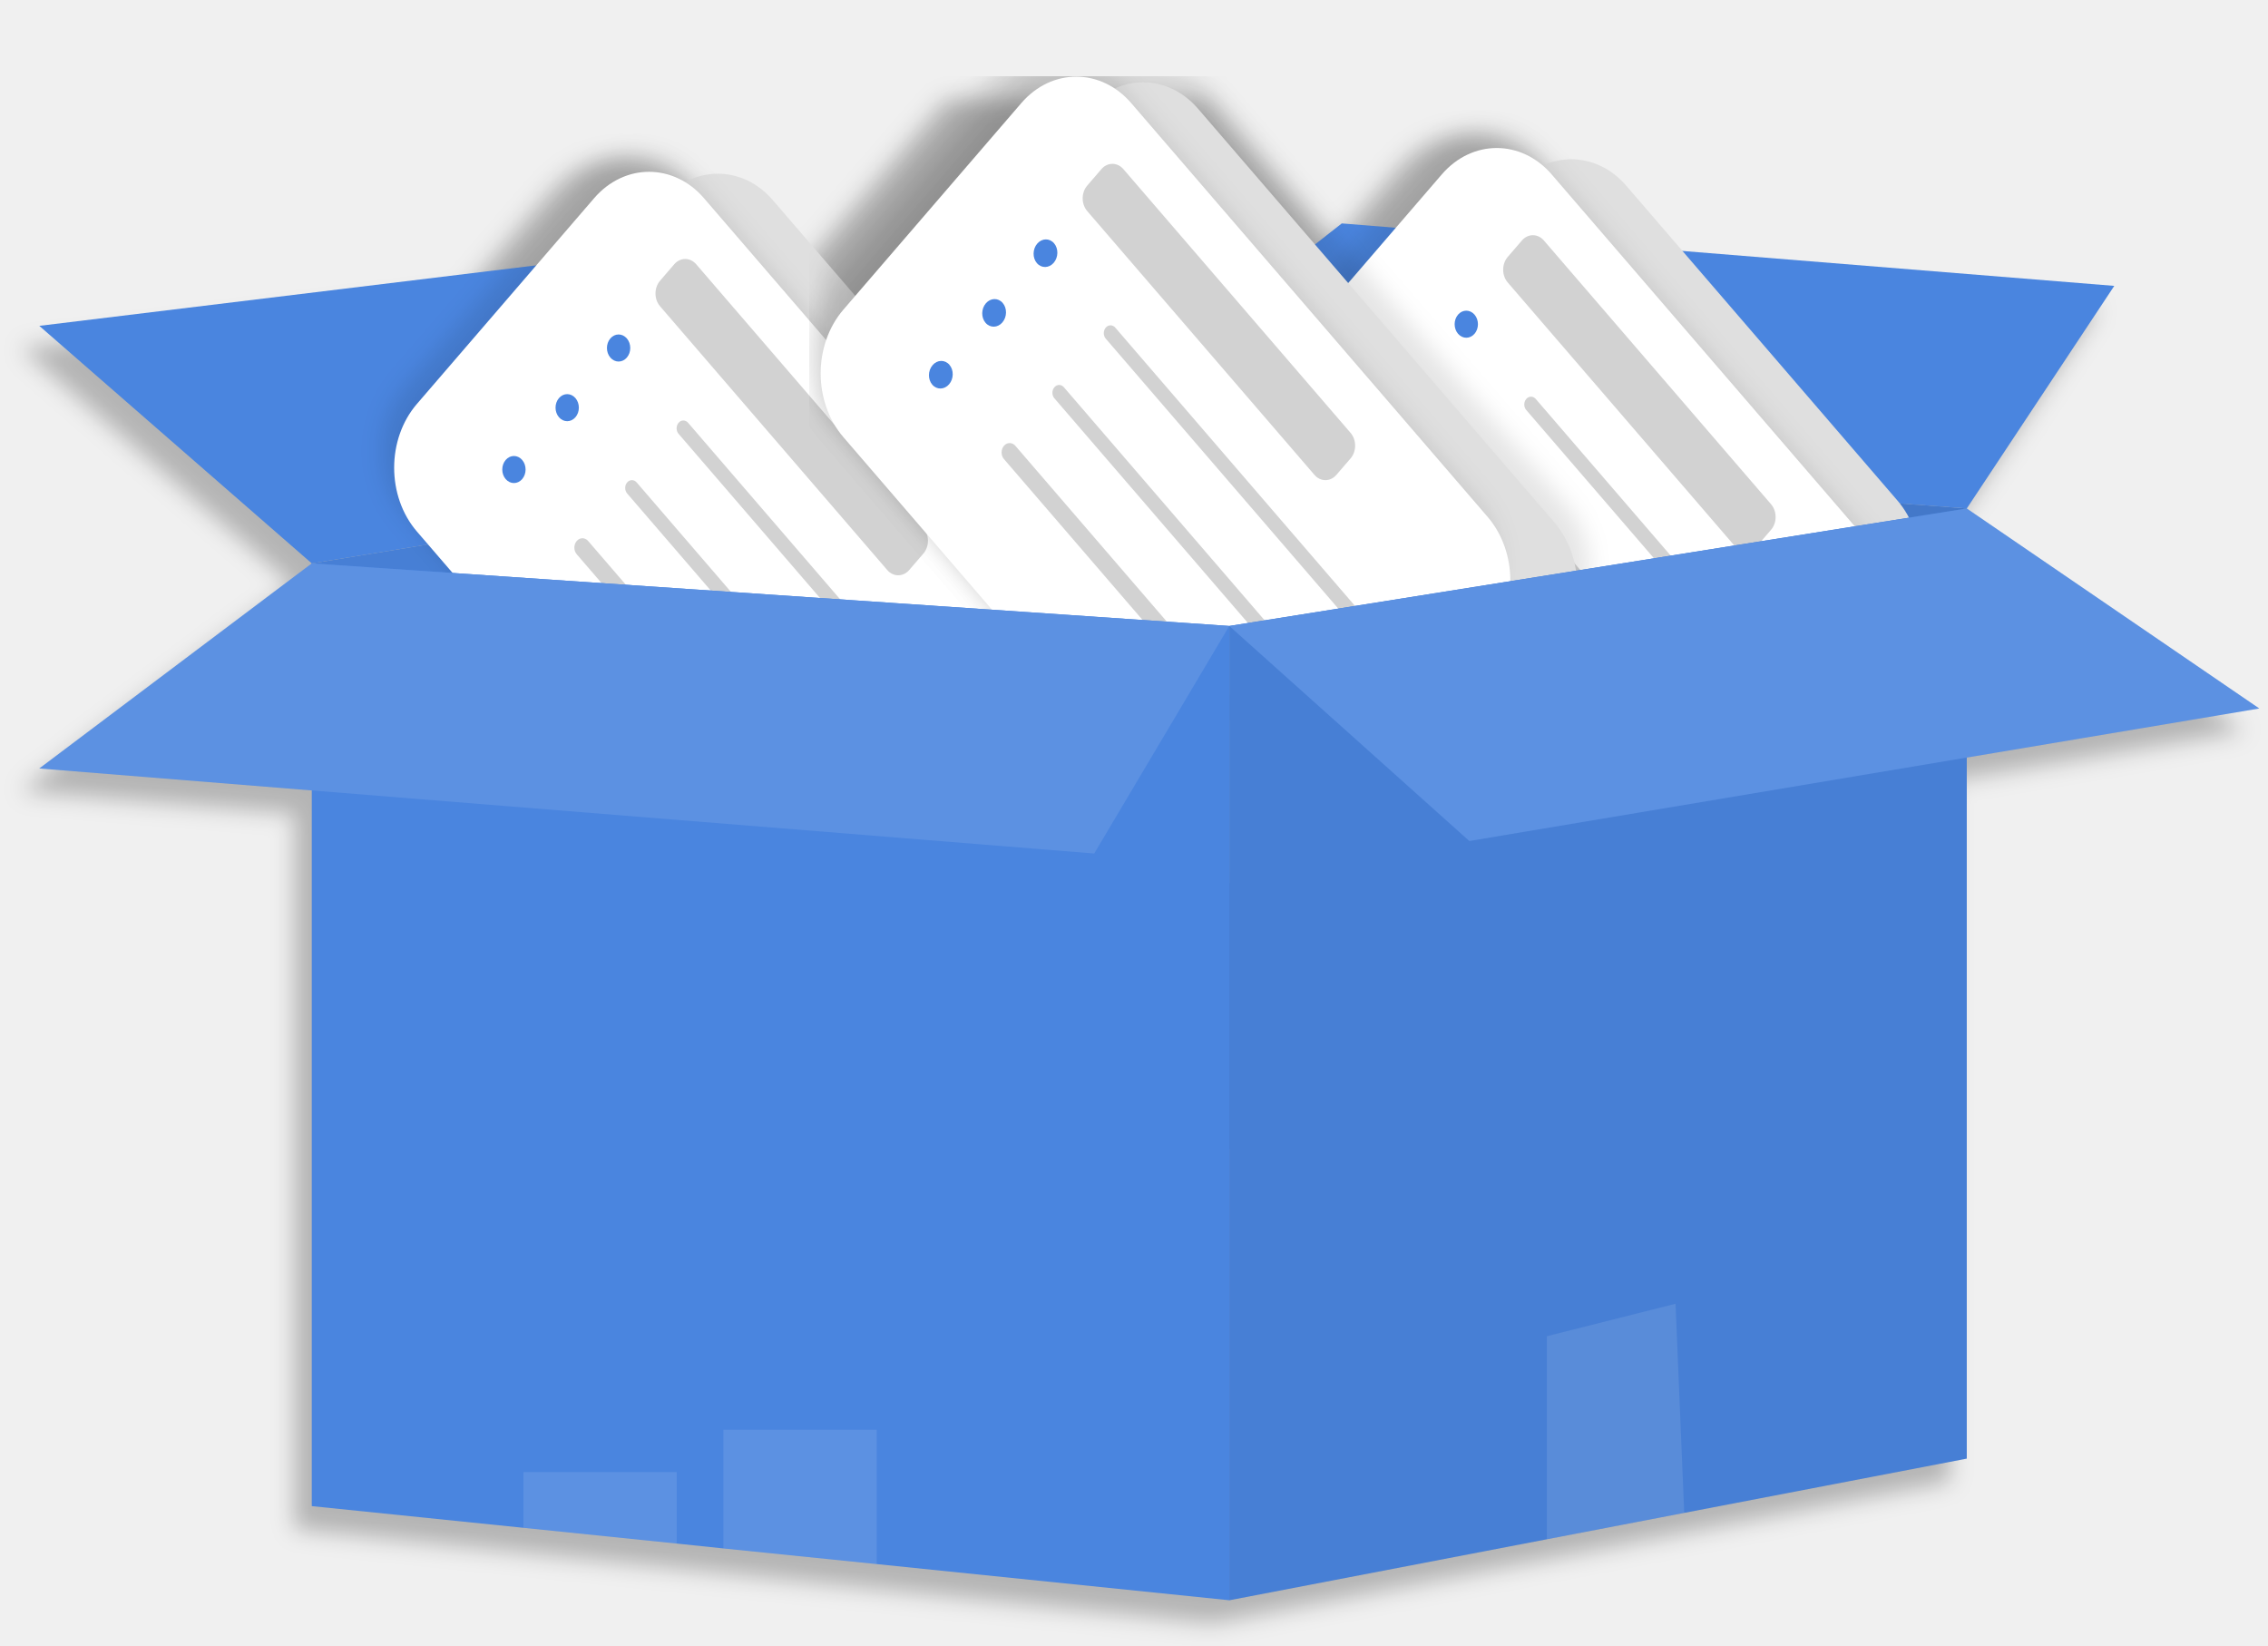
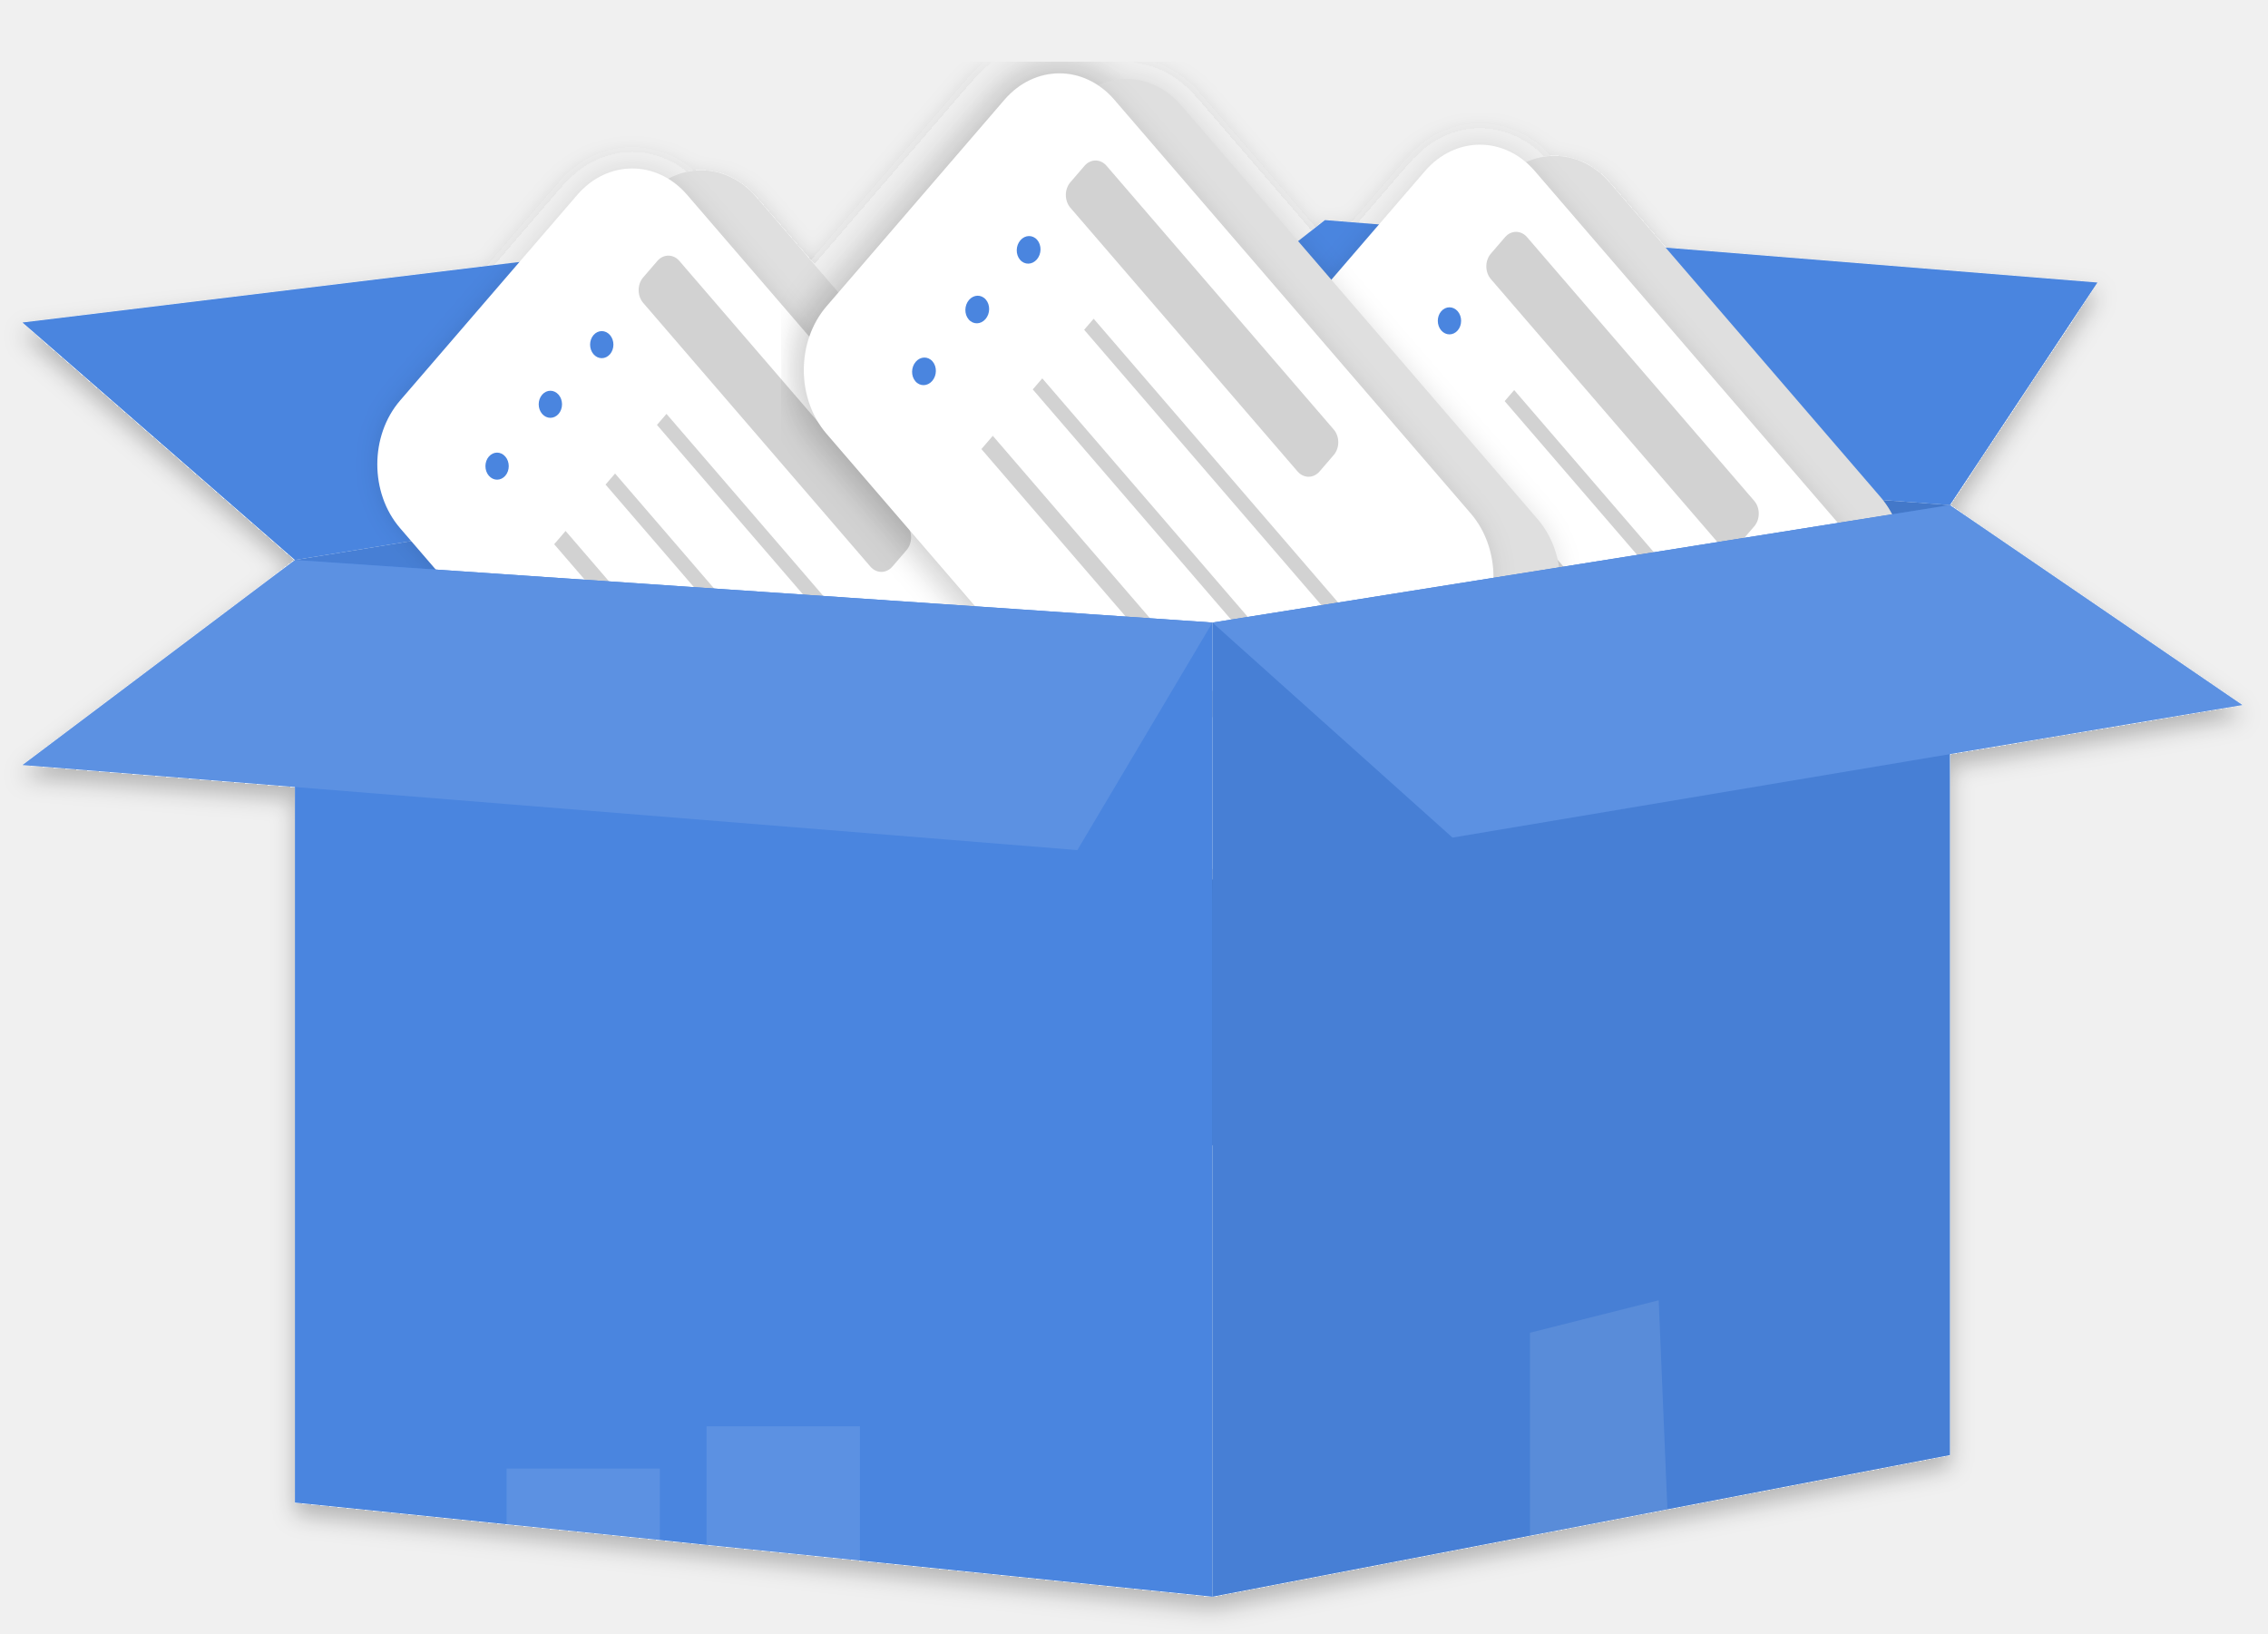
- <svg xmlns="http://www.w3.org/2000/svg" width="404" height="293" viewBox="0 0 404 293" fill="none">
+ <svg xmlns="http://www.w3.org/2000/svg" width="404" height="291" viewBox="0 0 404 291" fill="none">
  <g filter="url(#filter0_d)">
-     <path d="M55.539 100.335L189.59 78.522V205.435L62.224 198.767L55.539 100.335Z" fill="#4A85DF" />
-     <path opacity="0.05" d="M55.539 100.335L189.59 78.522V205.435L62.224 198.767L55.539 100.335Z" fill="black" />
-     <path d="M189.59 78.522L350.346 90.551L341.45 200.995L189.59 205.435V78.522Z" fill="#4A85DF" />
-     <path opacity="0.1" d="M189.59 78.522L350.346 90.551L341.45 200.995L189.59 205.435V78.522Z" fill="black" />
-     <path d="M239.015 39.789L189.59 78.525L350.347 90.554L376.617 50.914L239.015 39.789Z" fill="#4A85DF" />
-     <path d="M7 58.033L127.681 43.34L189.588 78.524L55.537 100.338L7 58.033Z" fill="#4A85DF" />
-     <path d="M173.601 77.357L137.662 35.641C132.255 29.365 123.488 29.365 118.08 35.641L81.046 78.628C75.638 84.904 75.638 95.08 81.046 101.356L116.985 143.071C122.393 149.348 131.159 149.348 136.567 143.071L173.601 100.085C179.009 93.809 179.009 83.633 173.601 77.357Z" fill="#DFDFDF" />
+     <path d="M52.539 99.743L186.59 77.93V204.843L59.224 198.175L52.539 99.743Z" fill="#4A85DF" />
+     <path opacity="0.05" d="M52.539 99.743L186.59 77.93V204.843L59.224 198.175L52.539 99.743Z" fill="black" />
+     <path d="M186.59 77.93L347.346 89.96L338.45 200.404L186.59 204.843V77.93Z" fill="#4A85DF" />
+     <path opacity="0.1" d="M186.59 77.93L347.346 89.96L338.45 200.404L186.59 204.843V77.93Z" fill="black" />
+     <path d="M236.015 39.197L186.59 77.933L347.347 89.963L373.617 50.322L236.015 39.197Z" fill="#4A85DF" />
+     <path d="M4 57.441L124.681 42.748L186.588 77.932L52.537 99.746L4 57.441Z" fill="#4A85DF" />
+     <path d="M170.601 76.765L134.662 35.05C129.255 28.773 120.488 28.773 115.08 35.05L78.046 78.036C72.638 84.312 72.638 94.488 78.046 100.764L113.985 142.48C119.393 148.756 128.159 148.756 133.567 142.48L170.601 99.493C176.009 93.217 176.009 83.041 170.601 76.765Z" fill="#DFDFDF" />
    <g filter="url(#filter1_d)">
-       <path d="M188.886 108.983L125.408 35.304C120.001 29.027 111.234 29.027 105.827 35.304L74.267 71.935C68.86 78.211 68.86 88.387 74.267 94.663L137.745 168.342C143.153 174.619 151.919 174.619 157.327 168.342L188.886 131.711C194.293 125.435 194.293 115.259 188.886 108.983Z" fill="white" />
+       <path d="M185.884 108.391L122.406 34.712C116.999 28.436 108.232 28.436 102.825 34.712L71.265 71.343C65.858 77.619 65.858 87.795 71.265 94.071L134.743 167.751C140.151 174.027 148.917 174.027 154.325 167.751L185.884 131.119C191.291 124.843 191.291 114.667 185.884 108.391Z" fill="white" />
    </g>
-     <path d="M108.723 63.682C109.534 64.624 110.849 64.624 111.66 63.682C112.471 62.741 112.471 61.214 111.66 60.273C110.849 59.331 109.534 59.331 108.723 60.273C107.912 61.214 107.912 62.741 108.723 63.682Z" fill="#4A85DF" />
-     <path d="M99.567 74.307C100.378 75.249 101.693 75.249 102.504 74.307C103.315 73.366 103.315 71.84 102.504 70.898C101.693 69.957 100.378 69.957 99.567 70.898C98.755 71.84 98.755 73.366 99.567 74.307Z" fill="#4A85DF" />
-     <path d="M90.078 85.325C90.889 86.266 92.204 86.266 93.016 85.325C93.827 84.383 93.827 82.857 93.016 81.915C92.204 80.974 90.889 80.974 90.078 81.915C89.267 82.857 89.267 84.383 90.078 85.325Z" fill="#4A85DF" />
-     <path d="M166.981 126.843L122.57 75.294C122.102 74.751 121.343 74.751 120.875 75.294C120.407 75.838 120.407 76.719 120.875 77.262L165.286 128.811C165.754 129.354 166.513 129.354 166.981 128.811C167.449 128.267 167.449 127.386 166.981 126.843Z" fill="#D2D2D2" />
-     <path d="M157.822 137.466L113.41 85.917C112.942 85.374 112.183 85.374 111.715 85.917C111.247 86.461 111.247 87.341 111.715 87.885L156.126 139.433C156.595 139.977 157.353 139.977 157.822 139.433C158.29 138.89 158.29 138.009 157.822 137.466Z" fill="#D2D2D2" />
-     <path d="M148.84 147.501L104.767 96.347C104.205 95.695 103.295 95.695 102.733 96.347C102.171 96.999 102.171 98.055 102.733 98.707L146.806 149.862C147.367 150.514 148.278 150.514 148.84 149.862C149.401 149.21 149.401 148.153 148.84 147.501Z" fill="#D2D2D2" />
-     <path d="M164.485 94.037L124.017 47.066C122.935 45.81 121.182 45.81 120.1 47.066L117.575 49.997C116.494 51.252 116.494 53.287 117.575 54.542L158.043 101.514C159.125 102.769 160.878 102.769 161.96 101.514L164.485 98.583C165.566 97.328 165.566 95.293 164.485 94.037Z" fill="#D2D2D2" />
-     <path d="M337.982 89.13L289.685 33.071C284.278 26.795 275.511 26.795 270.104 33.071L233.069 76.058C227.662 82.334 227.662 92.509 233.069 98.786L281.366 154.844C286.773 161.12 295.54 161.12 300.948 154.844L337.982 111.858C343.389 105.582 343.389 95.406 337.982 89.13Z" fill="#DFDFDF" />
+     <path d="M105.723 63.09C106.534 64.032 107.849 64.032 108.66 63.09C109.471 62.149 109.471 60.623 108.66 59.681C107.849 58.74 106.534 58.74 105.723 59.681C104.912 60.623 104.912 62.149 105.723 63.09Z" fill="#4A85DF" />
+     <path d="M96.569 73.716C97.38 74.657 98.695 74.657 99.506 73.716C100.317 72.774 100.317 71.248 99.506 70.306C98.695 69.365 97.38 69.365 96.569 70.306C95.757 71.248 95.757 72.774 96.569 73.716Z" fill="#4A85DF" />
+     <path d="M87.078 84.733C87.889 85.674 89.204 85.674 90.016 84.733C90.827 83.791 90.827 82.265 90.016 81.324C89.204 80.382 87.889 80.382 87.078 81.324C86.267 82.265 86.267 83.791 87.078 84.733Z" fill="#4A85DF" />
+     <path d="M164.827 127.235L118.721 73.719L117.026 75.686L163.132 129.203L164.827 127.235Z" fill="#D2D2D2" />
+     <path d="M155.669 137.858L109.562 84.342L107.867 86.309L153.974 139.825L155.669 137.858Z" fill="#D2D2D2" />
+     <path d="M146.857 148.09L100.75 94.574L98.716 96.935L144.823 150.451L146.857 148.09Z" fill="#D2D2D2" />
+     <path d="M161.483 93.446L121.015 46.474C119.933 45.219 118.18 45.219 117.099 46.474L114.573 49.405C113.492 50.66 113.492 52.695 114.573 53.95L155.041 100.922C156.123 102.177 157.876 102.177 158.958 100.922L161.483 97.991C162.564 96.736 162.564 94.701 161.483 93.446Z" fill="#D2D2D2" />
+     <path d="M334.984 88.538L286.687 32.479C281.28 26.203 272.513 26.203 267.106 32.479L230.071 75.466C224.664 81.742 224.664 91.918 230.071 98.194L278.368 154.252C283.775 160.529 292.542 160.529 297.95 154.252L334.984 111.266C340.391 104.99 340.391 94.814 334.984 88.538Z" fill="#DFDFDF" />
    <g filter="url(#filter2_d)">
-       <path d="M339.882 104.745L276.404 31.065C270.997 24.789 262.23 24.789 256.823 31.065L219.788 74.052C214.381 80.328 214.381 90.504 219.788 96.78L283.266 170.459C288.673 176.735 297.44 176.735 302.847 170.459L339.882 127.473C345.289 121.197 345.289 111.021 339.882 104.745Z" fill="white" />
+       <path d="M336.884 104.153L273.406 30.474C267.999 24.197 259.232 24.197 253.825 30.474L216.79 73.46C211.383 79.736 211.383 89.912 216.79 96.188L280.268 169.867C285.675 176.144 294.442 176.144 299.849 169.867L336.884 126.881C342.291 120.605 342.291 110.429 336.884 104.153Z" fill="white" />
    </g>
-     <path d="M259.723 59.444C260.534 60.385 261.849 60.385 262.66 59.444C263.471 58.502 263.471 56.976 262.66 56.035C261.849 55.093 260.534 55.093 259.723 56.035C258.912 56.976 258.912 58.502 259.723 59.444Z" fill="#4A85DF" />
-     <path d="M250.567 70.067C251.378 71.009 252.693 71.009 253.504 70.067C254.315 69.126 254.315 67.599 253.504 66.658C252.693 65.716 251.378 65.716 250.567 66.658C249.756 67.599 249.756 69.126 250.567 70.067Z" fill="#4A85DF" />
-     <path d="M241.078 81.086C241.889 82.028 243.204 82.028 244.016 81.086C244.827 80.145 244.827 78.619 244.016 77.677C243.204 76.736 241.889 76.736 241.078 77.677C240.267 78.619 240.267 80.145 241.078 81.086Z" fill="#4A85DF" />
-     <path d="M317.977 122.603L273.566 71.054C273.098 70.511 272.339 70.511 271.871 71.054C271.403 71.597 271.403 72.478 271.871 73.022L316.282 124.57C316.75 125.113 317.509 125.113 317.977 124.57C318.445 124.027 318.445 123.146 317.977 122.603Z" fill="#D2D2D2" />
-     <path d="M309.669 134.211L263.562 80.695L261.867 82.663L307.974 136.179L309.669 134.211Z" fill="#D2D2D2" />
-     <path d="M300.853 144.442L254.746 90.926L252.712 93.287L298.819 146.803L300.853 144.442Z" fill="#D2D2D2" />
-     <path d="M315.481 89.801L275.013 42.83C273.931 41.574 272.178 41.574 271.097 42.83L268.572 45.76C267.49 47.016 267.49 49.051 268.572 50.306L309.04 97.278C310.121 98.533 311.874 98.533 312.956 97.278L315.481 94.347C316.562 93.092 316.562 91.056 315.481 89.801Z" fill="#D2D2D2" />
+     <path d="M256.725 58.852C257.536 59.794 258.851 59.794 259.662 58.852C260.473 57.911 260.473 56.384 259.662 55.443C258.851 54.502 257.536 54.502 256.725 55.443C255.914 56.384 255.914 57.911 256.725 58.852Z" fill="#4A85DF" />
+     <path d="M247.569 69.475C248.38 70.417 249.695 70.417 250.506 69.475C251.317 68.534 251.317 67.007 250.506 66.066C249.695 65.124 248.38 65.124 247.569 66.066C246.758 67.007 246.758 68.534 247.569 69.475Z" fill="#4A85DF" />
+     <path d="M238.078 80.495C238.889 81.436 240.204 81.436 241.016 80.495C241.827 79.553 241.827 78.027 241.016 77.085C240.204 76.144 238.889 76.144 238.078 77.085C237.267 78.027 237.267 79.553 238.078 80.495Z" fill="#4A85DF" />
+     <path d="M315.827 122.995L269.721 69.478L268.026 71.446L314.132 124.962L315.827 122.995Z" fill="#D2D2D2" />
+     <path d="M306.671 133.619L260.564 80.103L258.869 82.071L304.976 135.587L306.671 133.619Z" fill="#D2D2D2" />
+     <path d="M297.855 143.85L251.748 90.334L249.714 92.695L295.821 146.211L297.855 143.85Z" fill="#D2D2D2" />
+     <path d="M312.481 89.209L272.013 42.238C270.931 40.982 269.178 40.982 268.097 42.238L265.572 45.169C264.49 46.424 264.49 48.459 265.572 49.714L306.04 96.686C307.121 97.941 308.874 97.941 309.956 96.686L312.481 93.755C313.562 92.5 313.562 90.465 312.481 89.209Z" fill="#D2D2D2" />
    <g filter="url(#filter3_d)">
-       <path d="M276.886 93.041L213.408 19.362C208.001 13.086 199.234 13.086 193.827 19.362L156.801 62.338C151.394 68.614 151.394 78.79 156.801 85.066L220.279 158.745C225.687 165.021 234.453 165.021 239.861 158.745L276.886 115.77C282.293 109.493 282.293 99.318 276.886 93.041Z" fill="#DFDFDF" />
+       <path d="M273.882 92.45L210.404 18.77C204.997 12.494 196.23 12.494 190.823 18.77L153.797 61.746C148.39 68.022 148.39 78.198 153.797 84.474L217.275 158.153C222.683 164.43 231.45 164.43 236.857 158.153L273.882 115.178C279.289 108.902 279.289 98.726 273.882 92.45Z" fill="#DFDFDF" />
      <g filter="url(#filter4_d)">
-         <path d="M264.984 92.041L201.506 18.362C196.098 12.086 187.331 12.086 181.924 18.362L150.24 55.138C144.833 61.414 144.833 71.59 150.24 77.866L213.718 151.545C219.126 157.822 227.892 157.822 233.3 151.545L264.984 114.77C270.391 108.493 270.391 98.318 264.984 92.041Z" fill="white" />
+         <path d="M261.982 91.45L198.504 17.77C193.096 11.494 184.329 11.494 178.922 17.77L147.238 54.546C141.831 60.822 141.831 70.998 147.238 77.274L210.716 150.954C216.124 157.23 224.891 157.23 230.298 150.954L261.982 114.178C267.389 107.902 267.389 97.726 261.982 91.45Z" fill="white" />
      </g>
-       <path d="M184.706 46.865C185.518 47.807 186.858 47.777 187.701 46.799C188.543 45.821 188.569 44.265 187.758 43.324C186.947 42.382 185.606 42.412 184.763 43.39C183.921 44.368 183.895 45.924 184.706 46.865Z" fill="#4A85DF" />
-       <path d="M175.558 57.492C176.369 58.434 177.71 58.404 178.552 57.426C179.395 56.448 179.42 54.892 178.609 53.951C177.798 53.009 176.458 53.039 175.615 54.017C174.773 54.995 174.747 56.551 175.558 57.492Z" fill="#4A85DF" />
-       <path d="M166.066 68.506C166.877 69.447 168.217 69.418 169.06 68.44C169.903 67.462 169.928 65.906 169.117 64.964C168.306 64.023 166.965 64.053 166.123 65.031C165.28 66.008 165.255 67.564 166.066 68.506Z" fill="#4A85DF" />
-       <path d="M243.075 109.896L198.664 58.347C198.196 57.804 197.437 57.804 196.969 58.347C196.501 58.89 196.501 59.771 196.969 60.315L241.38 111.863C241.848 112.406 242.607 112.406 243.075 111.863C243.543 111.32 243.543 110.439 243.075 109.896Z" fill="#D2D2D2" />
-       <path d="M233.923 120.517L189.512 68.968C189.044 68.425 188.285 68.425 187.817 68.968C187.348 69.511 187.348 70.392 187.817 70.936L232.228 122.484C232.696 123.027 233.455 123.027 233.923 122.484C234.391 121.941 234.391 121.06 233.923 120.517Z" fill="#D2D2D2" />
-       <path d="M224.941 130.552L180.869 79.397C180.307 78.745 179.396 78.745 178.835 79.397C178.273 80.049 178.273 81.106 178.835 81.758L222.907 132.913C223.469 133.565 224.38 133.565 224.941 132.913C225.503 132.261 225.503 131.204 224.941 130.552Z" fill="#D2D2D2" />
-       <path d="M240.579 77.092L200.11 30.12C199.029 28.865 197.276 28.865 196.194 30.12L193.67 33.05C192.589 34.305 192.589 36.34 193.67 37.596L234.138 84.567C235.22 85.823 236.973 85.823 238.055 84.567L240.579 81.638C241.66 80.382 241.66 78.347 240.579 77.092Z" fill="#D2D2D2" />
+       <path d="M181.704 46.273C182.516 47.215 183.856 47.185 184.699 46.207C185.541 45.229 185.567 43.673 184.756 42.732C183.945 41.791 182.604 41.82 181.761 42.798C180.919 43.776 180.893 45.332 181.704 46.273Z" fill="#4A85DF" />
+       <path d="M172.554 56.901C173.365 57.842 174.706 57.812 175.548 56.834C176.391 55.856 176.416 54.3 175.605 53.359C174.794 52.417 173.454 52.447 172.611 53.425C171.769 54.403 171.743 55.959 172.554 56.901Z" fill="#4A85DF" />
+       <path d="M163.064 67.914C163.875 68.856 165.216 68.826 166.058 67.848C166.901 66.87 166.926 65.314 166.115 64.373C165.304 63.431 163.963 63.461 163.121 64.439C162.278 65.417 162.253 66.973 163.064 67.914Z" fill="#4A85DF" />
+       <path d="M240.922 110.288L194.816 56.772L193.121 58.739L239.227 112.255L240.922 110.288Z" fill="#D2D2D2" />
+       <path d="M231.769 120.909L185.662 67.393L183.967 69.36L230.074 122.876L231.769 120.909Z" fill="#D2D2D2" />
+       <path d="M222.956 131.141L176.85 77.625L174.815 79.986L220.922 133.502L222.956 131.141Z" fill="#D2D2D2" />
+       <path d="M237.577 76.5L197.109 29.529C196.027 28.273 194.274 28.273 193.192 29.529L190.668 32.458C189.587 33.714 189.587 35.749 190.668 37.004L231.136 83.975C232.218 85.231 233.971 85.231 235.053 83.976L237.577 81.046C238.658 79.791 238.658 77.756 237.577 76.5Z" fill="#D2D2D2" />
    </g>
-     <path d="M218.977 111.478V284.995L156.182 278.554L128.867 275.769L120.545 274.898L93.247 272.095L55.539 268.23V100.336L189.573 109.458L218.977 111.478Z" fill="#4A85DF" />
-     <path d="M350.343 90.555V259.772L300.013 269.434L275.535 274.135L218.973 284.998V111.481L350.343 90.555Z" fill="#4A85DF" />
-     <path opacity="0.05" d="M350.343 90.555V259.772L300.013 269.434L275.535 274.135L218.973 284.998V111.481L350.343 90.555Z" fill="black" />
-     <path d="M7 136.86L55.537 100.336L218.975 111.478L194.915 152.007L7 136.86Z" fill="#4A85DF" />
-     <path opacity="0.1" d="M7 136.86L55.537 100.336L218.975 111.478L194.915 152.007L7 136.86Z" fill="white" />
-     <path d="M350.343 90.555L218.973 111.481L261.73 149.781L402.448 126.174L350.343 90.555Z" fill="#4A85DF" />
-     <path opacity="0.1" d="M350.343 90.555L218.973 111.481L261.73 149.781L402.448 126.174L350.343 90.555Z" fill="white" />
-     <path opacity="0.1" d="M300.013 269.432L275.535 274.132V237.973L298.463 232.193L300.013 269.432Z" fill="white" />
-     <path opacity="0.1" d="M156.178 254.635V278.555L128.863 275.77V254.635H156.178Z" fill="white" />
-     <path opacity="0.1" d="M120.544 262.172V274.898L93.246 272.095V262.172H120.544Z" fill="white" />
+     <path d="M215.977 110.886V284.404L153.182 277.962L125.867 275.177L117.545 274.306L90.247 271.503L52.539 267.639V99.744L186.573 108.867L215.977 110.886Z" fill="#4A85DF" />
+     <path d="M347.345 89.963V259.18L297.015 268.843L272.537 273.543L215.975 284.406V110.889L347.345 89.963Z" fill="#4A85DF" />
+     <path opacity="0.05" d="M347.345 89.963V259.18L297.015 268.843L272.537 273.543L215.975 284.406V110.889L347.345 89.963Z" fill="black" />
+     <path d="M4 136.269L52.537 99.744L215.975 110.886L191.915 151.415L4 136.269Z" fill="#4A85DF" />
+     <path opacity="0.1" d="M4 136.269L52.537 99.744L215.975 110.886L191.915 151.415L4 136.269Z" fill="white" />
+     <path d="M347.345 89.963L215.975 110.889L258.732 149.189L399.45 125.582L347.345 89.963Z" fill="#4A85DF" />
+     <path opacity="0.1" d="M347.345 89.963L215.975 110.889L258.732 149.189L399.45 125.582L347.345 89.963Z" fill="white" />
+     <path opacity="0.1" d="M297.015 268.84L272.537 273.54V237.381L295.465 231.602L297.015 268.84Z" fill="white" />
+     <path opacity="0.1" d="M153.178 254.043V277.963L125.863 275.178V254.043H153.178Z" fill="white" />
+     <path opacity="0.1" d="M117.542 261.58V274.306L90.244 271.503V261.58H117.542Z" fill="white" />
  </g>
  <defs>
-     <filter id="filter0_d" x="0" y="13.654" width="403.448" height="279.344" filterUnits="userSpaceOnUse" color-interpolation-filters="sRGB">
+     <filter id="filter0_d" x="0" y="11.062" width="403.45" height="279.344" filterUnits="userSpaceOnUse" color-interpolation-filters="sRGB">
      <feFlood flood-opacity="0" result="BackgroundImageFix" />
-       <feColorMatrix in="SourceAlpha" type="matrix" values="0 0 0 0 0 0 0 0 0 0 0 0 0 0 0 0 0 0 127 0" />
-       <feOffset dx="-3" dy="4" />
+       <feColorMatrix in="SourceAlpha" type="matrix" values="0 0 0 0 0 0 0 0 0 0 0 0 0 0 0 0 0 0 127 0" result="hardAlpha" />
+       <feOffset dy="2" />
      <feGaussianBlur stdDeviation="2" />
+       <feComposite in2="hardAlpha" operator="out" />
      <feColorMatrix type="matrix" values="0 0 0 0 0 0 0 0 0 0 0 0 0 0 0 0 0 0 0.25 0" />
      <feBlend mode="normal" in2="BackgroundImageFix" result="effect1_dropShadow" />
      <feBlend mode="normal" in="SourceGraphic" in2="effect1_dropShadow" result="shape" />
    </filter>
-     <filter id="filter1_d" x="64.211" y="23.596" width="130.73" height="150.453" filterUnits="userSpaceOnUse" color-interpolation-filters="sRGB">
+     <filter id="filter1_d" x="63.209" y="26.004" width="130.73" height="150.453" filterUnits="userSpaceOnUse" color-interpolation-filters="sRGB">
      <feFlood flood-opacity="0" result="BackgroundImageFix" />
-       <feColorMatrix in="SourceAlpha" type="matrix" values="0 0 0 0 0 0 0 0 0 0 0 0 0 0 0 0 0 0 127 0" />
-       <feOffset dx="-2" dy="-3" />
+       <feColorMatrix in="SourceAlpha" type="matrix" values="0 0 0 0 0 0 0 0 0 0 0 0 0 0 0 0 0 0 127 0" result="hardAlpha" />
+       <feOffset />
      <feGaussianBlur stdDeviation="2" />
      <feColorMatrix type="matrix" values="0 0 0 0 0 0 0 0 0 0 0 0 0 0 0 0 0 0 0.1 0" />
      <feBlend mode="normal" in2="BackgroundImageFix" result="effect1_dropShadow" />
      <feBlend mode="normal" in="SourceGraphic" in2="effect1_dropShadow" result="shape" />
    </filter>
-     <filter id="filter2_d" x="209.734" y="19.357" width="136.205" height="156.808" filterUnits="userSpaceOnUse" color-interpolation-filters="sRGB">
+     <filter id="filter2_d" x="208.734" y="21.766" width="136.205" height="156.808" filterUnits="userSpaceOnUse" color-interpolation-filters="sRGB">
      <feFlood flood-opacity="0" result="BackgroundImageFix" />
-       <feColorMatrix in="SourceAlpha" type="matrix" values="0 0 0 0 0 0 0 0 0 0 0 0 0 0 0 0 0 0 127 0" />
-       <feOffset dx="-2" dy="-3" />
+       <feColorMatrix in="SourceAlpha" type="matrix" values="0 0 0 0 0 0 0 0 0 0 0 0 0 0 0 0 0 0 127 0" result="hardAlpha" />
+       <feOffset />
      <feGaussianBlur stdDeviation="2" />
      <feColorMatrix type="matrix" values="0 0 0 0 0 0 0 0 0 0 0 0 0 0 0 0 0 0 0.1 0" />
      <feBlend mode="normal" in2="BackgroundImageFix" result="effect1_dropShadow" />
      <feBlend mode="normal" in="SourceGraphic" in2="effect1_dropShadow" result="shape" />
    </filter>
-     <filter id="filter3_d" x="144.184" y="6.654" width="142.758" height="157.797" filterUnits="userSpaceOnUse" color-interpolation-filters="sRGB">
+     <filter id="filter3_d" x="139.184" y="9.062" width="142.754" height="157.797" filterUnits="userSpaceOnUse" color-interpolation-filters="sRGB">
      <feFlood flood-opacity="0" result="BackgroundImageFix" />
-       <feColorMatrix in="SourceAlpha" type="matrix" values="0 0 0 0 0 0 0 0 0 0 0 0 0 0 0 0 0 0 127 0" />
-       <feOffset dx="2" dy="-3" />
+       <feColorMatrix in="SourceAlpha" type="matrix" values="0 0 0 0 0 0 0 0 0 0 0 0 0 0 0 0 0 0 127 0" result="hardAlpha" />
+       <feOffset />
      <feGaussianBlur stdDeviation="2" />
      <feColorMatrix type="matrix" values="0 0 0 0 0 0 0 0 0 0 0 0 0 0 0 0 0 0 0.1 0" />
      <feBlend mode="normal" in2="BackgroundImageFix" result="effect1_dropShadow" />
      <feBlend mode="normal" in="SourceGraphic" in2="effect1_dropShadow" result="shape" />
    </filter>
-     <filter id="filter4_d" x="140.184" y="6.654" width="130.854" height="150.598" filterUnits="userSpaceOnUse" color-interpolation-filters="sRGB">
+     <filter id="filter4_d" x="139.184" y="9.062" width="130.854" height="150.598" filterUnits="userSpaceOnUse" color-interpolation-filters="sRGB">
      <feFlood flood-opacity="0" result="BackgroundImageFix" />
-       <feColorMatrix in="SourceAlpha" type="matrix" values="0 0 0 0 0 0 0 0 0 0 0 0 0 0 0 0 0 0 127 0" />
-       <feOffset dx="-2" dy="-3" />
+       <feColorMatrix in="SourceAlpha" type="matrix" values="0 0 0 0 0 0 0 0 0 0 0 0 0 0 0 0 0 0 127 0" result="hardAlpha" />
+       <feOffset />
      <feGaussianBlur stdDeviation="2" />
      <feColorMatrix type="matrix" values="0 0 0 0 0 0 0 0 0 0 0 0 0 0 0 0 0 0 0.1 0" />
      <feBlend mode="normal" in2="BackgroundImageFix" result="effect1_dropShadow" />
      <feBlend mode="normal" in="SourceGraphic" in2="effect1_dropShadow" result="shape" />
    </filter>
  </defs>
</svg>
